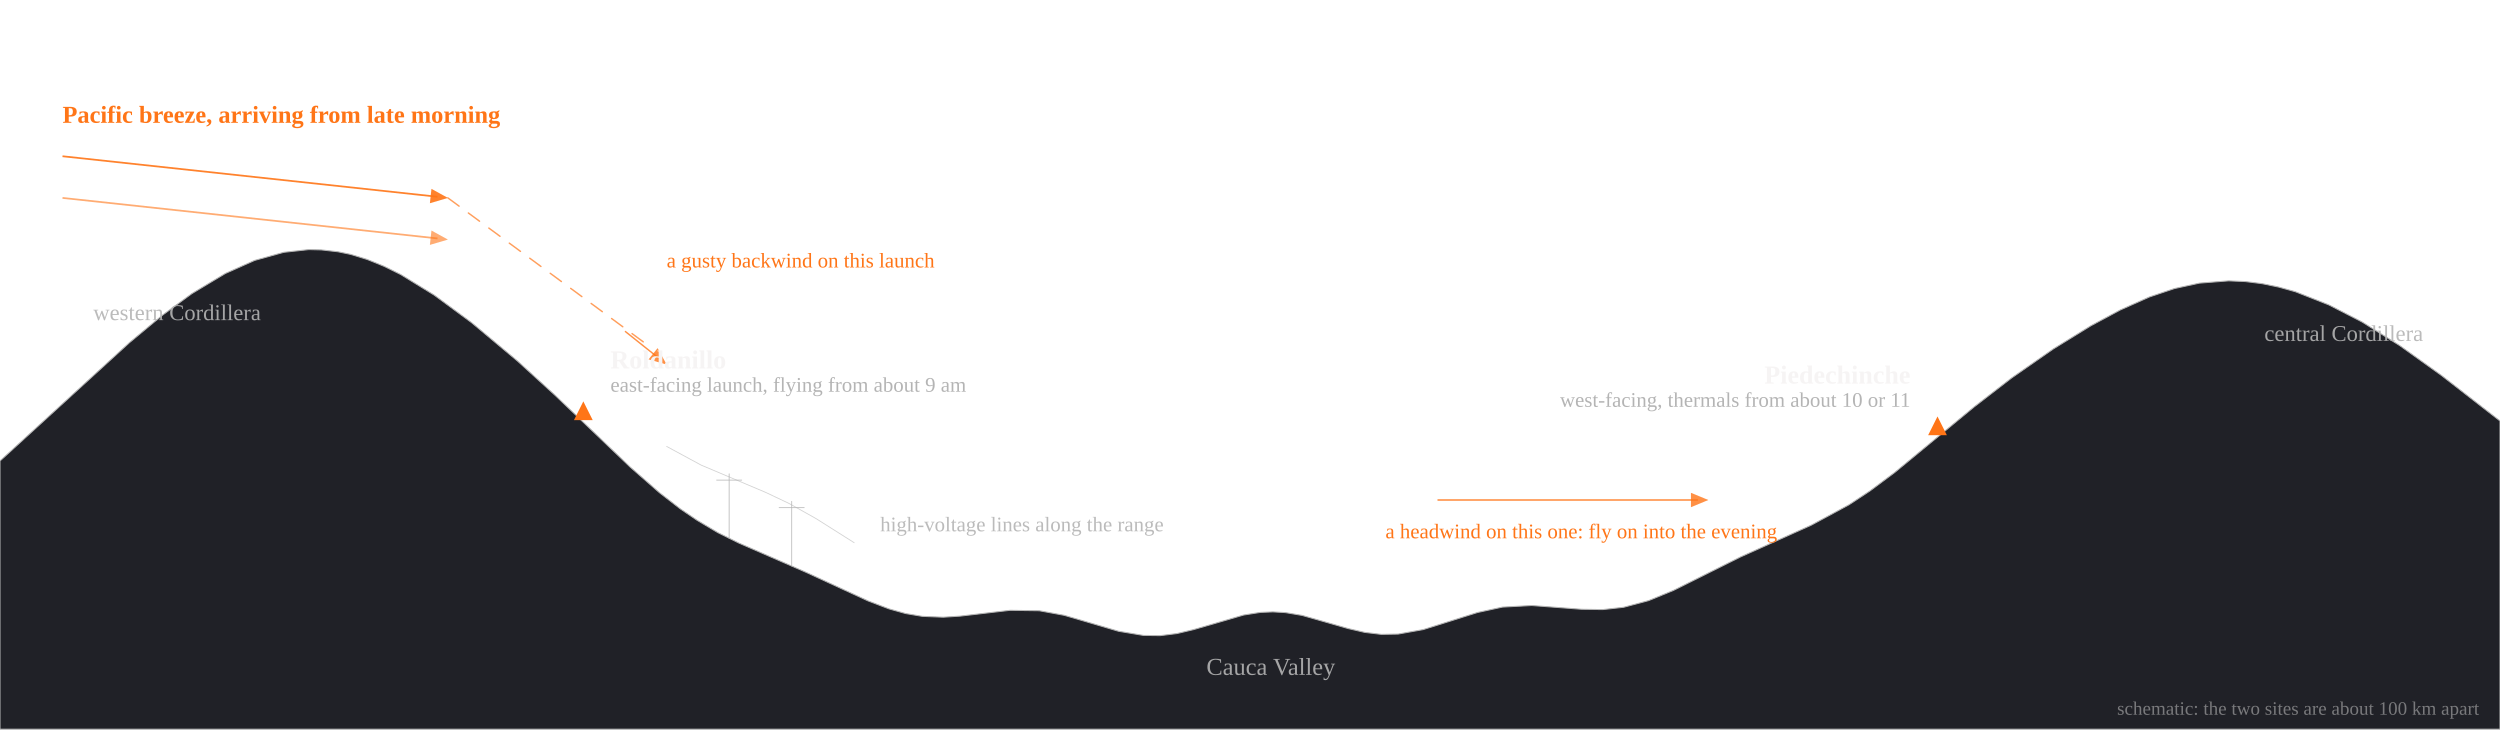
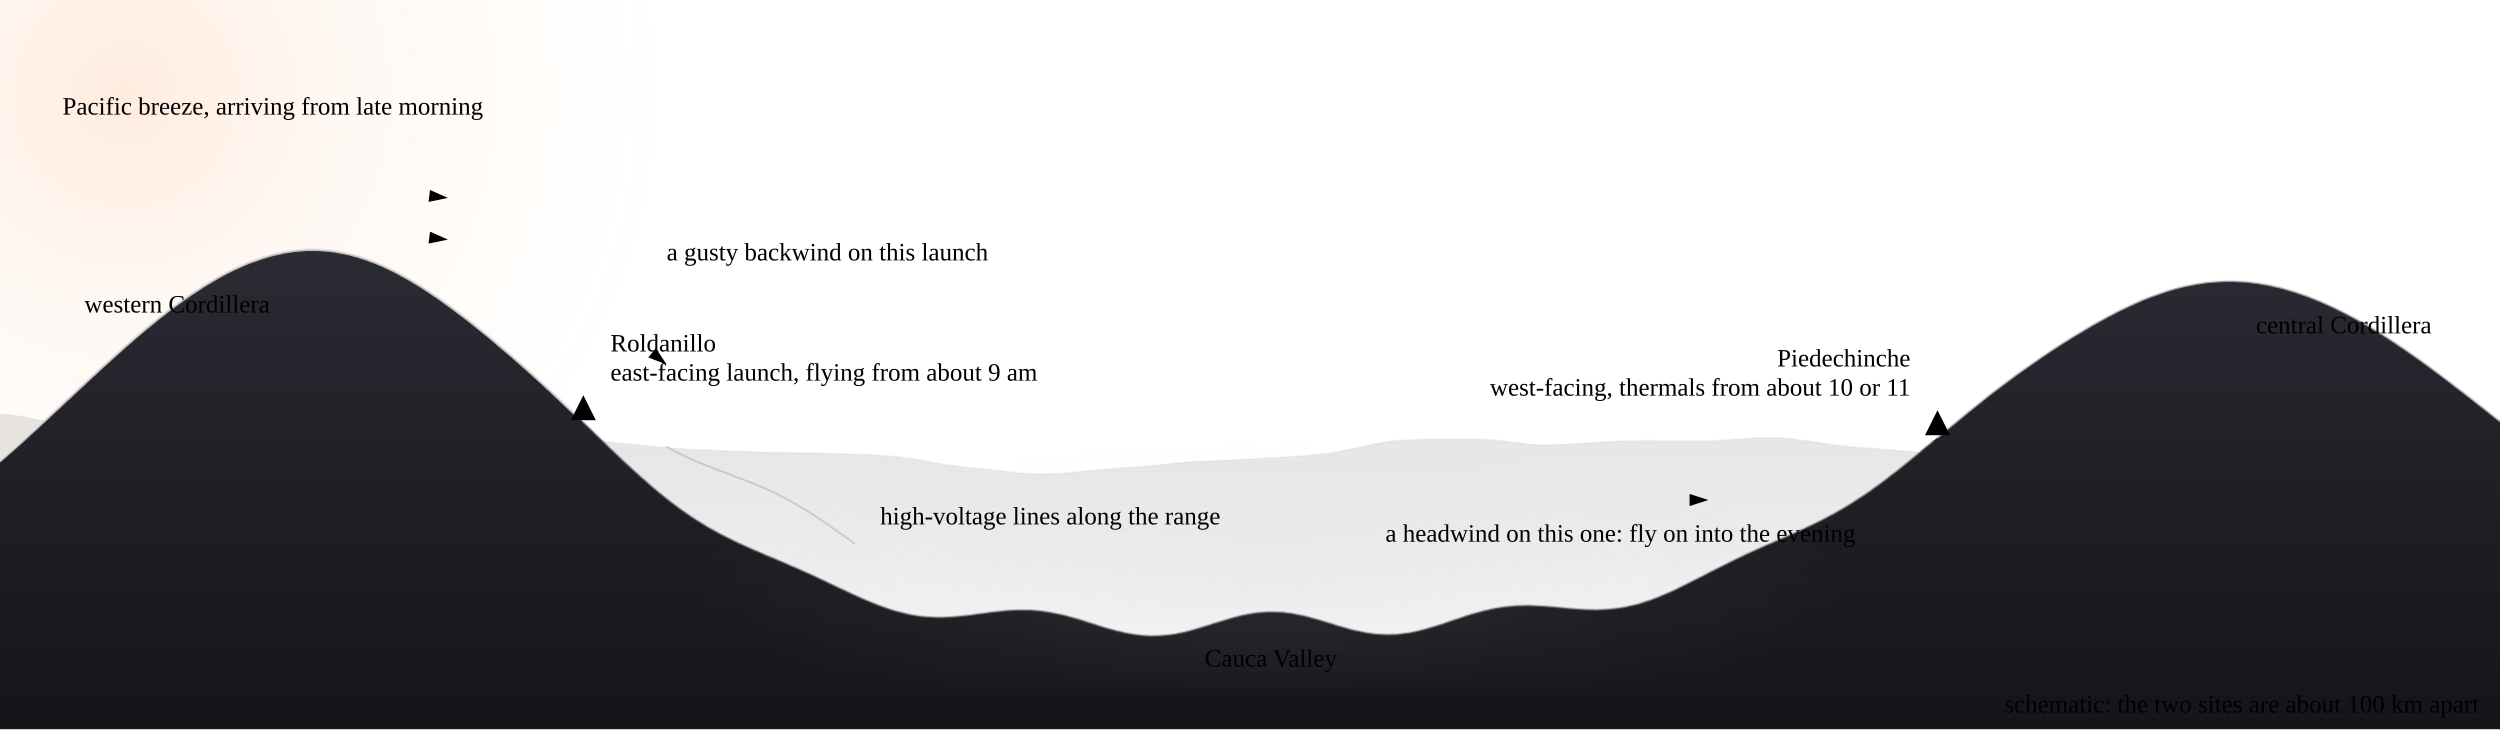
- <svg xmlns="http://www.w3.org/2000/svg" viewBox="0 0 2400 700">
-   <polygon points="0,442.5 124.2,329 156.3,302.3 184.3,281.8 216.4,262.5 244.4,250 272.5,242.2 296.5,239.6 308.5,239.9 324.5,241.7 336.6,244.2 352.6,249.1 368.6,255.6 384.6,263.5 416.7,283.2 452.8,309.8 496.8,346.6 532.9,379.5 605,448.4 633.1,473 653.1,488.5 669.1,499.4 689.1,511.3 709.2,521.3 773.3,549.2 833.4,576.9 853.4,584.5 869.4,589 885.5,591.7 905.5,592.5 921.5,591.5 969.6,585.9 997.7,586.3 1021.7,590.7 1073.8,606 1097.8,610 1113.9,610.2 1129.9,608.2 1145.9,604.4 1194,590.4 1210,587.9 1222,587.4 1234.1,588.1 1250.1,590.8 1294.2,603.4 1310.2,607.1 1326.2,609 1342.2,608.7 1366.3,604.4 1418.4,588 1442.4,582.8 1470.5,581.3 1518.5,584.9 1538.6,585.2 1558.6,583 1582.6,576.6 1606.7,566.7 1670.8,534.7 1738.9,504.1 1775,484.6 1795,471.4 1819,453.5 1895.2,390.6 1931.2,362.8 1971.3,334.9 2007.3,312.7 2035.4,297.6 2063.4,285.1 2087.5,277 2111.5,271.8 2139.6,269.6 2155.6,270.3 2171.6,272.3 2187.6,275.6 2203.7,280.1 2235.7,292.7 2267.8,309.2 2303.8,331.8 2343.9,360.5 2400,404.1 2400,700 0,700" fill="#202127" stroke="#b4b4b4" stroke-width="1" vector-effect="non-scaling-stroke" stroke-linejoin="round" />
-   <polyline points="700,516.9 700,454.9" fill="none" stroke="#b4b4b4" stroke-width="0.9" vector-effect="non-scaling-stroke" stroke-linejoin="round" stroke-opacity="0.8" stroke-linecap="round" />
-   <polyline points="688,460.9 712,460.9" fill="none" stroke="#b4b4b4" stroke-width="0.9" vector-effect="non-scaling-stroke" stroke-linejoin="round" stroke-opacity="0.8" stroke-linecap="round" />
-   <polyline points="760,543.3 760,481.3" fill="none" stroke="#b4b4b4" stroke-width="0.9" vector-effect="non-scaling-stroke" stroke-linejoin="round" stroke-opacity="0.8" stroke-linecap="round" />
-   <polyline points="748,487.3 772,487.3" fill="none" stroke="#b4b4b4" stroke-width="0.9" vector-effect="non-scaling-stroke" stroke-linejoin="round" stroke-opacity="0.8" stroke-linecap="round" />
-   <polyline points="640,428.6 673.1,446.5 735.5,472.9 757.6,483.4 783.3,497.8 820,521" fill="none" stroke="#b4b4b4" stroke-width="0.8" vector-effect="non-scaling-stroke" stroke-linejoin="round" stroke-opacity="0.6" stroke-linecap="round" />
-   <polyline points="430,190 620,330" fill="none" stroke="var(--orange,#ff7517)" stroke-width="1.4" vector-effect="non-scaling-stroke" stroke-linejoin="round" stroke-opacity="0.7" stroke-dasharray="13.3 11.1" stroke-linecap="round" />
-   <polygon points="551,403.3 569,403.3 560,385.3" fill="var(--orange,#ff7517)" />
-   <polygon points="1851,417.8 1869,417.8 1860,399.8" fill="var(--orange,#ff7517)" />
-   <line x1="60" y1="150" x2="420" y2="188.9" fill="none" stroke="var(--orange,#ff7517)" stroke-width="1.7" vector-effect="non-scaling-stroke" stroke-linejoin="round" stroke-opacity="0.9" />
-   <polygon points="430,190 412.7,195.1 414.2,181.3" fill="var(--orange,#ff7517)" fill-opacity="0.9" />
-   <line x1="60" y1="190" x2="420" y2="228.9" fill="none" stroke="var(--orange,#ff7517)" stroke-width="1.7" vector-effect="non-scaling-stroke" stroke-linejoin="round" stroke-opacity="0.6" />
-   <polygon points="430,230 412.7,235.1 414.2,221.3" fill="var(--orange,#ff7517)" fill-opacity="0.6" />
-   <line x1="600" y1="318" x2="632.2" y2="343.7" fill="none" stroke="var(--orange,#ff7517)" stroke-width="1.4" vector-effect="non-scaling-stroke" stroke-linejoin="round" stroke-opacity="0.8" />
-   <polygon points="640,350 622.6,345 631.3,334.2" fill="var(--orange,#ff7517)" fill-opacity="0.8" />
-   <line x1="1380" y1="480" x2="1630" y2="480" fill="none" stroke="var(--orange,#ff7517)" stroke-width="1.5" vector-effect="non-scaling-stroke" stroke-linejoin="round" stroke-opacity="0.8" />
-   <polygon points="1640,480 1623.3,486.9 1623.3,473.1" fill="var(--orange,#ff7517)" fill-opacity="0.8" />
-   <text x="170" y="300" text-anchor="middle" dominant-baseline="central" font-family="var(--font-body,'DM Sans',sans-serif)" font-size="21.7" font-weight="400" fill="#b4b4b4" fill-opacity="0.9">western Cordillera</text>
-   <text x="2250" y="320" text-anchor="middle" dominant-baseline="central" font-family="var(--font-body,'DM Sans',sans-serif)" font-size="21.7" font-weight="400" fill="#b4b4b4" fill-opacity="0.9">central Cordillera</text>
-   <text x="1220" y="640" text-anchor="middle" dominant-baseline="central" font-family="var(--font-body,'DM Sans',sans-serif)" font-size="23.4" font-weight="400" fill="#b4b4b4" fill-opacity="0.9">Cauca Valley</text>
-   <text x="586" y="345.3" text-anchor="start" dominant-baseline="central" font-family="var(--font-body,'DM Sans',sans-serif)" font-size="25" font-weight="600" fill="var(--white,#f6f4f4)">Roldanillo</text>
-   <text x="586" y="369.3" text-anchor="start" dominant-baseline="central" font-family="var(--font-body,'DM Sans',sans-serif)" font-size="20" font-weight="400" fill="#b4b4b4">east-facing launch, flying from about 9 am</text>
-   <text x="1834" y="359.8" text-anchor="end" dominant-baseline="central" font-family="var(--font-body,'DM Sans',sans-serif)" font-size="25" font-weight="600" fill="var(--white,#f6f4f4)">Piedechinche</text>
-   <text x="1834" y="383.8" text-anchor="end" dominant-baseline="central" font-family="var(--font-body,'DM Sans',sans-serif)" font-size="20" font-weight="400" fill="#b4b4b4">west-facing, thermals from about 10 or 11</text>
-   <text x="845" y="503.3" text-anchor="start" dominant-baseline="central" font-family="var(--font-body,'DM Sans',sans-serif)" font-size="20" font-weight="400" fill="#b4b4b4" fill-opacity="0.9">high-voltage lines along the range</text>
-   <text x="60" y="110" text-anchor="start" dominant-baseline="central" font-family="var(--font-body,'DM Sans',sans-serif)" font-size="23.4" font-weight="600" fill="var(--orange,#ff7517)">Pacific breeze, arriving from late morning</text>
-   <text x="640" y="250" text-anchor="start" dominant-baseline="central" font-family="var(--font-body,'DM Sans',sans-serif)" font-size="20" font-weight="400" fill="var(--orange,#ff7517)">a gusty backwind on this launch</text>
-   <text x="1330" y="510" text-anchor="start" dominant-baseline="central" font-family="var(--font-body,'DM Sans',sans-serif)" font-size="20" font-weight="400" fill="var(--orange,#ff7517)">a headwind on this one: fly on into the evening</text>
-   <text x="2380" y="680" text-anchor="end" dominant-baseline="central" font-family="var(--font-body,'DM Sans',sans-serif)" font-size="18.3" font-weight="400" fill="#b4b4b4" fill-opacity="0.6">schematic: the two sites are about 100 km apart</text>
+ <svg xmlns="http://www.w3.org/2000/svg" class="dk dk-pt-cauca" viewBox="0 0 1200 350" role="img" aria-labelledby="dk-pt-cauca-t dk-pt-cauca-d">
+   <defs>
+     <radialGradient id="pt-cauca-sun" gradientUnits="userSpaceOnUse" cx="60" cy="45" r="260">
+       <stop offset="0" stop-color="#ff7517" stop-opacity="0.14" />
+       <stop offset="0.4" stop-color="#ff7517" stop-opacity="0.049" />
+       <stop offset="1" stop-color="#ff7517" stop-opacity="0" />
+     </radialGradient>
+     <linearGradient id="pt-cauca-far" x1="0" y1="0" x2="0" y2="1">
+       <stop offset="0" stop-color="#737373" stop-opacity="0.18" />
+       <stop offset="1" stop-color="#141519" stop-opacity="0" />
+     </linearGradient>
+     <linearGradient id="pt-cauca-g" x1="0" y1="0" x2="0" y2="1">
+       <stop offset="0" stop-color="#2a2b33" stop-opacity="1" />
+       <stop offset="1" stop-color="#141519" stop-opacity="1" />
+     </linearGradient>
+     <radialGradient id="pt-cauca-haze" gradientUnits="userSpaceOnUse" cx="610" cy="280" r="280" gradientTransform="translate(0 280) scale(1 .25) translate(0 -280)">
+       <stop offset="0" stop-color="#c9ccd3" stop-opacity=".09" />
+       <stop offset="1" stop-color="#c9ccd3" stop-opacity="0" />
+     </radialGradient>
+   </defs>
+   <circle cx="60" cy="45" r="260" fill="url(#pt-cauca-sun)" />
+   <path d="M0,199 L2,199 L4,199.1 L6,199.3 L8,199.6 L10,199.9 L12,200.2 L14,200.6 L16,201 L18,201.5 L20,202 L22,202.5 L24,203.1 L26,203.6 L28,204.1 L30,204.7 L32,205.2 L34,205.8 L36,206.3 L38,206.7 L40,207.2 L42,207.6 L44,208 L46,208.4 L48,208.7 L50,209.1 L52,209.4 L54,209.7 L56,210 L58,210.2 L60,210.5 L62,210.7 L64,211 L66,211.2 L68,211.4 L70,211.6 L72,211.8 L74,212 L76,212.2 L78,212.4 L80,212.5 L82,212.5 L84,212.5 L86,212.4 L88,212.4 L90,212.3 L92,212.2 L94,212 L96,211.9 L98,211.7 L100,211.5 L102,211.3 L104,211.1 L106,210.9 L108,210.7 L110,210.5 L112,210.3 L114,210.1 L116,210 L118,209.8 L120,209.6 L122,209.5 L124,209.4 L126,209.2 L128,209.1 L130,209 L132,208.9 L134,208.8 L136,208.7 L138,208.6 L140,208.4 L142,208.3 L144,208.2 L146,208.1 L148,208 L150,207.8 L152,207.7 L154,207.6 L156,207.5 L158,207.4 L160,207.4 L162,207.4 L164,207.4 L166,207.4 L168,207.4 L170,207.4 L172,207.4 L174,207.3 L176,207.3 L178,207.3 L180,207.2 L182,207.2 L184,207.1 L186,207 L188,207 L190,206.9 L192,206.8 L194,206.7 L196,206.7 L198,206.6 L200,206.6 L202,206.5 L204,206.5 L206,206.4 L208,206.4 L210,206.4 L212,206.3 L214,206.3 L216,206.3 L218,206.2 L220,206.2 L222,206.2 L224,206.2 L226,206.2 L228,206.2 L230,206.3 L232,206.4 L234,206.5 L236,206.6 L238,206.7 L240,206.8 L242,207 L244,207.1 L246,207.3 L248,207.5 L250,207.7 L252,207.9 L254,208.1 L256,208.2 L258,208.4 L260,208.6 L262,208.7 L264,208.9 L266,209.1 L268,209.3 L270,209.5 L272,209.7 L274,209.9 L276,210.2 L278,210.4 L280,210.7 L282,210.9 L284,211.2 L286,211.4 L288,211.6 L290,211.9 L292,212.1 L294,212.3 L296,212.5 L298,212.7 L300,212.9 L302,213.1 L304,213.3 L306,213.5 L308,213.7 L310,213.9 L312,214.1 L314,214.3 L316,214.5 L318,214.6 L320,214.8 L322,215 L324,215.2 L326,215.3 L328,215.4 L330,215.6 L332,215.7 L334,215.8 L336,215.9 L338,216 L340,216 L342,216.1 L344,216.2 L346,216.3 L348,216.4 L350,216.5 L352,216.6 L354,216.6 L356,216.7 L358,216.8 L360,216.8 L362,216.9 L364,217 L366,217 L368,217.1 L370,217.1 L372,217.2 L374,217.2 L376,217.2 L378,217.2 L380,217.3 L382,217.3 L384,217.3 L386,217.4 L388,217.4 L390,217.4 L392,217.5 L394,217.5 L396,217.6 L398,217.6 L400,217.7 L402,217.8 L404,217.8 L406,217.9 L408,218 L410,218 L412,218.1 L414,218.1 L416,218.2 L418,218.3 L420,218.4 L422,218.5 L424,218.7 L426,218.8 L428,219 L430,219.2 L432,219.4 L434,219.7 L436,219.9 L438,220.2 L440,220.5 L442,220.8 L444,221.2 L446,221.6 L448,222 L450,222.3 L452,222.7 L454,223 L456,223.3 L458,223.5 L460,223.8 L462,224 L464,224.3 L466,224.5 L468,224.7 L470,224.9 L472,225.1 L474,225.3 L476,225.5 L478,225.7 L480,225.9 L482,226.2 L484,226.4 L486,226.7 L488,226.9 L490,227.1 L492,227.2 L494,227.4 L496,227.5 L498,227.5 L500,227.5 L502,227.5 L504,227.4 L506,227.4 L508,227.3 L510,227.1 L512,227 L514,226.8 L516,226.6 L518,226.4 L520,226.2 L522,226 L524,225.8 L526,225.6 L528,225.4 L530,225.2 L532,225.1 L534,224.9 L536,224.8 L538,224.7 L540,224.5 L542,224.4 L544,224.3 L546,224.1 L548,224 L550,223.8 L552,223.6 L554,223.5 L556,223.3 L558,223 L560,222.8 L562,222.6 L564,222.4 L566,222.2 L568,222 L570,221.8 L572,221.7 L574,221.5 L576,221.4 L578,221.4 L580,221.3 L582,221.2 L584,221.1 L586,221 L588,220.9 L590,220.8 L592,220.7 L594,220.6 L596,220.5 L598,220.4 L600,220.3 L602,220.2 L604,220.1 L606,220 L608,219.9 L610,219.8 L612,219.7 L614,219.6 L616,219.4 L618,219.3 L620,219.2 L622,219.1 L624,218.9 L626,218.8 L628,218.6 L630,218.4 L632,218.2 L634,218 L636,217.8 L638,217.5 L640,217.2 L642,216.8 L644,216.4 L646,216 L648,215.6 L650,215.2 L652,214.8 L654,214.3 L656,213.9 L658,213.5 L660,213 L662,212.7 L664,212.3 L666,212 L668,211.7 L670,211.5 L672,211.4 L674,211.3 L676,211.1 L678,211.1 L680,211 L682,210.9 L684,210.9 L686,210.8 L688,210.8 L690,210.8 L692,210.8 L694,210.8 L696,210.8 L698,210.8 L700,210.8 L702,210.8 L704,210.8 L706,210.8 L708,210.8 L710,210.8 L712,210.9 L714,211 L716,211.1 L718,211.3 L720,211.5 L722,211.8 L724,212 L726,212.3 L728,212.5 L730,212.7 L732,213 L734,213.2 L736,213.3 L738,213.5 L740,213.5 L742,213.6 L744,213.6 L746,213.5 L748,213.4 L750,213.3 L752,213.2 L754,213.1 L756,213 L758,212.9 L760,212.7 L762,212.6 L764,212.5 L766,212.3 L768,212.2 L770,212.1 L772,212 L774,211.9 L776,211.8 L778,211.7 L780,211.6 L782,211.6 L784,211.6 L786,211.6 L788,211.5 L790,211.5 L792,211.5 L794,211.5 L796,211.6 L798,211.6 L800,211.6 L802,211.6 L804,211.6 L806,211.6 L808,211.6 L810,211.6 L812,211.6 L814,211.6 L816,211.6 L818,211.6 L820,211.6 L822,211.6 L824,211.5 L826,211.4 L828,211.2 L830,211.1 L832,210.9 L834,210.8 L836,210.6 L838,210.5 L840,210.4 L842,210.3 L844,210.2 L846,210.1 L848,210.1 L850,210.1 L852,210.1 L854,210.2 L856,210.3 L858,210.5 L860,210.7 L862,211 L864,211.2 L866,211.5 L868,211.7 L870,212 L872,212.3 L874,212.6 L876,212.9 L878,213.2 L880,213.5 L882,213.7 L884,214 L886,214.2 L888,214.4 L890,214.6 L892,214.8 L894,214.9 L896,215 L898,215.2 L900,215.3 L902,215.5 L904,215.7 L906,215.8 L908,216 L910,216.2 L912,216.4 L914,216.5 L916,216.7 L918,216.8 L920,217 L922,217.1 L924,217.2 L926,217.2 L928,217.3 L930,217.3 L932,217.2 L934,217.2 L936,217.1 L938,217 L940,216.9 L942,216.7 L944,216.6 L946,216.4 L948,216.3 L950,216.1 L952,216 L954,215.8 L956,215.7 L958,215.6 L960,215.5 L962,215.4 L964,215.3 L966,215.2 L968,215.2 L970,215.1 L972,215.2 L974,215.2 L976,215.2 L978,215.3 L980,215.4 L982,215.5 L984,215.7 L986,215.8 L988,215.9 L990,216.1 L992,216.2 L994,216.4 L996,216.5 L998,216.5 L1000,216.6 L1002,216.6 L1004,216.5 L1006,216.4 L1008,216.3 L1010,216.1 L1012,215.8 L1014,215.5 L1016,215.2 L1018,214.8 L1020,214.3 L1022,213.9 L1024,213.4 L1026,213 L1028,212.5 L1030,212 L1032,211.6 L1034,211.2 L1036,210.8 L1038,210.5 L1040,210.2 L1042,209.9 L1044,209.8 L1046,209.6 L1048,209.5 L1050,209.4 L1052,209.3 L1054,209.3 L1056,209.2 L1058,209.2 L1060,209.2 L1062,209.2 L1064,209.3 L1066,209.3 L1068,209.4 L1070,209.4 L1072,209.5 L1074,209.6 L1076,209.7 L1078,209.8 L1080,209.8 L1082,209.8 L1084,209.9 L1086,209.9 L1088,210 L1090,210.1 L1092,210.2 L1094,210.3 L1096,210.4 L1098,210.5 L1100,210.6 L1102,210.7 L1104,210.8 L1106,210.8 L1108,210.9 L1110,210.9 L1112,211 L1114,211 L1116,211 L1118,210.9 L1120,210.8 L1122,210.7 L1124,210.6 L1126,210.5 L1128,210.3 L1130,210.2 L1132,210 L1134,209.8 L1136,209.6 L1138,209.5 L1140,209.3 L1142,209.1 L1144,209 L1146,208.9 L1148,208.8 L1150,208.7 L1152,208.7 L1154,208.7 L1156,208.8 L1158,208.9 L1160,209.1 L1162,209.3 L1164,209.6 L1166,209.9 L1168,210.2 L1170,210.6 L1172,211.1 L1174,211.5 L1176,212 L1178,212.5 L1180,213 L1182,213.5 L1184,214 L1186,214.5 L1188,215 L1190,215.5 L1192,216 L1194,216.5 L1196,217 L1198,217.5 L1200,217.9 L1200,350 L0,350 Z" fill="url(#pt-cauca-far)" />
+   <path d="M0,199 L2,199 L4,199.1 L6,199.3 L8,199.6 L10,199.9 L12,200.2 L14,200.6 L16,201 L18,201.5 L20,202 L22,202.5 L24,203.1 L26,203.6 L28,204.1 L30,204.7 L32,205.2 L34,205.8 L36,206.3 L38,206.7 L40,207.2 L42,207.6 L44,208 L46,208.4 L48,208.7 L50,209.1 L52,209.4 L54,209.7 L56,210 L58,210.2 L60,210.5 L62,210.7 L64,211 L66,211.2 L68,211.4 L70,211.6 L72,211.8 L74,212 L76,212.2 L78,212.4 L80,212.5 L82,212.5 L84,212.5 L86,212.4 L88,212.4 L90,212.3 L92,212.2 L94,212 L96,211.9 L98,211.7 L100,211.5 L102,211.3 L104,211.1 L106,210.9 L108,210.7 L110,210.5 L112,210.3 L114,210.1 L116,210 L118,209.8 L120,209.6 L122,209.5 L124,209.4 L126,209.2 L128,209.1 L130,209 L132,208.9 L134,208.8 L136,208.7 L138,208.6 L140,208.4 L142,208.3 L144,208.2 L146,208.1 L148,208 L150,207.8 L152,207.7 L154,207.6 L156,207.5 L158,207.4 L160,207.4 L162,207.4 L164,207.4 L166,207.4 L168,207.4 L170,207.4 L172,207.4 L174,207.3 L176,207.3 L178,207.3 L180,207.2 L182,207.2 L184,207.1 L186,207 L188,207 L190,206.9 L192,206.8 L194,206.7 L196,206.7 L198,206.6 L200,206.6 L202,206.5 L204,206.5 L206,206.4 L208,206.4 L210,206.4 L212,206.3 L214,206.3 L216,206.3 L218,206.2 L220,206.2 L222,206.2 L224,206.2 L226,206.2 L228,206.2 L230,206.3 L232,206.4 L234,206.5 L236,206.6 L238,206.7 L240,206.8 L242,207 L244,207.1 L246,207.3 L248,207.5 L250,207.7 L252,207.9 L254,208.1 L256,208.2 L258,208.4 L260,208.6 L262,208.7 L264,208.9 L266,209.1 L268,209.3 L270,209.5 L272,209.7 L274,209.9 L276,210.2 L278,210.4 L280,210.7 L282,210.9 L284,211.2 L286,211.4 L288,211.6 L290,211.9 L292,212.1 L294,212.3 L296,212.5 L298,212.7 L300,212.9 L302,213.1 L304,213.3 L306,213.5 L308,213.7 L310,213.9 L312,214.1 L314,214.3 L316,214.5 L318,214.6 L320,214.8 L322,215 L324,215.2 L326,215.3 L328,215.4 L330,215.6 L332,215.7 L334,215.8 L336,215.9 L338,216 L340,216 L342,216.1 L344,216.2 L346,216.3 L348,216.4 L350,216.5 L352,216.6 L354,216.6 L356,216.7 L358,216.8 L360,216.8 L362,216.9 L364,217 L366,217 L368,217.1 L370,217.1 L372,217.2 L374,217.2 L376,217.2 L378,217.2 L380,217.3 L382,217.3 L384,217.3 L386,217.4 L388,217.4 L390,217.4 L392,217.5 L394,217.5 L396,217.6 L398,217.6 L400,217.7 L402,217.8 L404,217.8 L406,217.9 L408,218 L410,218 L412,218.1 L414,218.1 L416,218.2 L418,218.3 L420,218.4 L422,218.5 L424,218.7 L426,218.8 L428,219 L430,219.2 L432,219.4 L434,219.7 L436,219.9 L438,220.2 L440,220.5 L442,220.8 L444,221.2 L446,221.6 L448,222 L450,222.3 L452,222.7 L454,223 L456,223.3 L458,223.5 L460,223.8 L462,224 L464,224.3 L466,224.5 L468,224.7 L470,224.9 L472,225.1 L474,225.3 L476,225.5 L478,225.7 L480,225.9 L482,226.2 L484,226.4 L486,226.7 L488,226.9 L490,227.1 L492,227.2 L494,227.4 L496,227.5 L498,227.5 L500,227.5 L502,227.5 L504,227.4 L506,227.4 L508,227.3 L510,227.1 L512,227 L514,226.8 L516,226.6 L518,226.4 L520,226.2 L522,226 L524,225.8 L526,225.6 L528,225.4 L530,225.2 L532,225.1 L534,224.9 L536,224.8 L538,224.7 L540,224.5 L542,224.4 L544,224.3 L546,224.1 L548,224 L550,223.8 L552,223.6 L554,223.5 L556,223.3 L558,223 L560,222.8 L562,222.6 L564,222.4 L566,222.2 L568,222 L570,221.8 L572,221.7 L574,221.5 L576,221.4 L578,221.4 L580,221.3 L582,221.2 L584,221.1 L586,221 L588,220.9 L590,220.8 L592,220.7 L594,220.6 L596,220.5 L598,220.4 L600,220.3 L602,220.2 L604,220.1 L606,220 L608,219.9 L610,219.8 L612,219.7 L614,219.6 L616,219.4 L618,219.3 L620,219.2 L622,219.1 L624,218.9 L626,218.8 L628,218.6 L630,218.4 L632,218.2 L634,218 L636,217.8 L638,217.5 L640,217.2 L642,216.8 L644,216.4 L646,216 L648,215.6 L650,215.2 L652,214.8 L654,214.3 L656,213.9 L658,213.5 L660,213 L662,212.7 L664,212.3 L666,212 L668,211.7 L670,211.5 L672,211.4 L674,211.3 L676,211.1 L678,211.1 L680,211 L682,210.9 L684,210.9 L686,210.8 L688,210.8 L690,210.8 L692,210.8 L694,210.8 L696,210.8 L698,210.8 L700,210.8 L702,210.8 L704,210.8 L706,210.8 L708,210.8 L710,210.8 L712,210.9 L714,211 L716,211.1 L718,211.3 L720,211.5 L722,211.8 L724,212 L726,212.3 L728,212.5 L730,212.7 L732,213 L734,213.2 L736,213.3 L738,213.5 L740,213.5 L742,213.6 L744,213.6 L746,213.5 L748,213.4 L750,213.3 L752,213.2 L754,213.1 L756,213 L758,212.9 L760,212.7 L762,212.6 L764,212.5 L766,212.3 L768,212.2 L770,212.1 L772,212 L774,211.9 L776,211.8 L778,211.7 L780,211.6 L782,211.6 L784,211.6 L786,211.6 L788,211.5 L790,211.5 L792,211.5 L794,211.5 L796,211.6 L798,211.6 L800,211.6 L802,211.6 L804,211.6 L806,211.6 L808,211.6 L810,211.6 L812,211.6 L814,211.6 L816,211.6 L818,211.6 L820,211.6 L822,211.6 L824,211.5 L826,211.4 L828,211.2 L830,211.1 L832,210.9 L834,210.8 L836,210.6 L838,210.5 L840,210.4 L842,210.3 L844,210.2 L846,210.1 L848,210.1 L850,210.1 L852,210.1 L854,210.2 L856,210.3 L858,210.5 L860,210.7 L862,211 L864,211.2 L866,211.5 L868,211.7 L870,212 L872,212.3 L874,212.6 L876,212.9 L878,213.2 L880,213.5 L882,213.7 L884,214 L886,214.2 L888,214.4 L890,214.6 L892,214.8 L894,214.9 L896,215 L898,215.2 L900,215.3 L902,215.5 L904,215.7 L906,215.8 L908,216 L910,216.2 L912,216.4 L914,216.5 L916,216.7 L918,216.8 L920,217 L922,217.1 L924,217.2 L926,217.2 L928,217.3 L930,217.3 L932,217.2 L934,217.2 L936,217.1 L938,217 L940,216.9 L942,216.7 L944,216.6 L946,216.4 L948,216.3 L950,216.1 L952,216 L954,215.8 L956,215.7 L958,215.6 L960,215.5 L962,215.4 L964,215.3 L966,215.2 L968,215.2 L970,215.1 L972,215.2 L974,215.2 L976,215.2 L978,215.3 L980,215.4 L982,215.5 L984,215.7 L986,215.8 L988,215.9 L990,216.1 L992,216.2 L994,216.4 L996,216.5 L998,216.5 L1000,216.6 L1002,216.6 L1004,216.5 L1006,216.4 L1008,216.3 L1010,216.1 L1012,215.8 L1014,215.5 L1016,215.2 L1018,214.8 L1020,214.3 L1022,213.9 L1024,213.4 L1026,213 L1028,212.5 L1030,212 L1032,211.6 L1034,211.2 L1036,210.8 L1038,210.5 L1040,210.2 L1042,209.9 L1044,209.8 L1046,209.6 L1048,209.5 L1050,209.4 L1052,209.3 L1054,209.3 L1056,209.2 L1058,209.2 L1060,209.2 L1062,209.2 L1064,209.3 L1066,209.3 L1068,209.4 L1070,209.4 L1072,209.5 L1074,209.6 L1076,209.7 L1078,209.8 L1080,209.8 L1082,209.8 L1084,209.9 L1086,209.9 L1088,210 L1090,210.1 L1092,210.2 L1094,210.3 L1096,210.4 L1098,210.5 L1100,210.6 L1102,210.7 L1104,210.8 L1106,210.8 L1108,210.9 L1110,210.9 L1112,211 L1114,211 L1116,211 L1118,210.9 L1120,210.8 L1122,210.7 L1124,210.6 L1126,210.5 L1128,210.3 L1130,210.2 L1132,210 L1134,209.8 L1136,209.6 L1138,209.5 L1140,209.3 L1142,209.1 L1144,209 L1146,208.9 L1148,208.8 L1150,208.7 L1152,208.7 L1154,208.7 L1156,208.8 L1158,208.9 L1160,209.1 L1162,209.3 L1164,209.6 L1166,209.9 L1168,210.2 L1170,210.6 L1172,211.1 L1174,211.5 L1176,212 L1178,212.5 L1180,213 L1182,213.5 L1184,214 L1186,214.5 L1188,215 L1190,215.5 L1192,216 L1194,216.5 L1196,217 L1198,217.5 L1200,217.9" fill="none" stroke="#c9ccd3" stroke-opacity="0.18" stroke-width="0.8" stroke-linejoin="round" stroke-linecap="round" vector-effect="non-scaling-stroke" />
+   <path d="M0,221.2 L2,219.5 L4,217.7 L6,216 L8,214.2 L10,212.4 L12,210.6 L14,208.7 L16,206.9 L18,205.1 L20,203.2 L22,201.4 L24,199.5 L26,197.6 L28,195.8 L30,193.9 L32,192 L34,190.2 L36,188.3 L38,186.4 L40,184.6 L42,182.7 L44,180.8 L46,179 L48,177.1 L50,175.3 L52,173.5 L54,171.7 L56,169.9 L58,168.1 L60,166.3 L62,164.6 L64,162.8 L66,161.1 L68,159.4 L70,157.7 L72,156.1 L74,154.5 L76,152.8 L78,151.3 L80,149.7 L82,148.2 L84,146.7 L86,145.2 L88,143.8 L90,142.4 L92,141 L94,139.7 L96,138.4 L98,137.1 L100,135.9 L102,134.7 L104,133.5 L106,132.4 L108,131.3 L110,130.3 L112,129.3 L114,128.4 L116,127.5 L118,126.6 L120,125.8 L122,125.1 L124,124.4 L126,123.7 L128,123.1 L130,122.5 L132,122 L134,121.6 L136,121.1 L138,120.8 L140,120.5 L142,120.2 L144,120.1 L146,119.9 L148,119.8 L150,119.8 L152,119.8 L154,119.9 L156,120.1 L158,120.2 L160,120.5 L162,120.8 L164,121.2 L166,121.6 L168,122 L170,122.6 L172,123.1 L174,123.8 L176,124.4 L178,125.2 L180,125.9 L182,126.8 L184,127.6 L186,128.6 L188,129.5 L190,130.5 L192,131.6 L194,132.7 L196,133.8 L198,135 L200,136.2 L202,137.4 L204,138.7 L206,140 L208,141.4 L210,142.7 L212,144.1 L214,145.6 L216,147 L218,148.5 L220,150 L222,151.5 L224,153 L226,154.6 L228,156.2 L230,157.8 L232,159.4 L234,161 L236,162.7 L238,164.4 L240,166.1 L242,167.8 L244,169.5 L246,171.2 L248,173 L250,174.7 L252,176.5 L254,178.3 L256,180.1 L258,181.9 L260,183.7 L262,185.6 L264,187.4 L266,189.3 L268,191.2 L270,193.1 L272,195 L274,196.9 L276,198.8 L278,200.7 L280,202.7 L282,204.6 L284,206.5 L286,208.5 L288,210.4 L290,212.3 L292,214.3 L294,216.2 L296,218.1 L298,220 L300,221.9 L302,223.7 L304,225.6 L306,227.4 L308,229.2 L310,230.9 L312,232.7 L314,234.4 L316,236.1 L318,237.7 L320,239.3 L322,240.9 L324,242.4 L326,243.9 L328,245.3 L330,246.7 L332,248.1 L334,249.4 L336,250.6 L338,251.9 L340,253.1 L342,254.2 L344,255.3 L346,256.4 L348,257.4 L350,258.4 L352,259.4 L354,260.4 L356,261.3 L358,262.2 L360,263.1 L362,264 L364,264.8 L366,265.7 L368,266.6 L370,267.4 L372,268.2 L374,269.1 L376,269.9 L378,270.8 L380,271.7 L382,272.5 L384,273.4 L386,274.3 L388,275.2 L390,276.1 L392,277 L394,278 L396,278.9 L398,279.9 L400,280.8 L402,281.8 L404,282.7 L406,283.6 L408,284.6 L410,285.5 L412,286.4 L414,287.3 L416,288.2 L418,289 L420,289.8 L422,290.6 L424,291.3 L426,292 L428,292.7 L430,293.3 L432,293.8 L434,294.3 L436,294.8 L438,295.2 L440,295.5 L442,295.8 L444,296 L446,296.1 L448,296.2 L450,296.3 L452,296.3 L454,296.2 L456,296.1 L458,296 L460,295.8 L462,295.6 L464,295.4 L466,295.2 L468,294.9 L470,294.6 L472,294.4 L474,294.1 L476,293.8 L478,293.6 L480,293.4 L482,293.2 L484,293 L486,292.9 L488,292.8 L490,292.8 L492,292.8 L494,292.8 L496,292.9 L498,293.1 L500,293.3 L502,293.6 L504,293.9 L506,294.3 L508,294.7 L510,295.1 L512,295.6 L514,296.2 L516,296.7 L518,297.3 L520,297.9 L522,298.6 L524,299.2 L526,299.8 L528,300.5 L530,301.1 L532,301.7 L534,302.2 L536,302.8 L538,303.2 L540,303.7 L542,304.1 L544,304.4 L546,304.7 L548,304.9 L550,305.1 L552,305.2 L554,305.2 L556,305.1 L558,305 L560,304.8 L562,304.6 L564,304.3 L566,303.9 L568,303.5 L570,303 L572,302.5 L574,301.9 L576,301.3 L578,300.7 L580,300.1 L582,299.4 L584,298.8 L586,298.2 L588,297.6 L590,297 L592,296.4 L594,295.9 L596,295.4 L598,295 L600,294.6 L602,294.3 L604,294 L606,293.9 L608,293.7 L610,293.7 L612,293.7 L614,293.8 L616,293.9 L618,294.2 L620,294.4 L622,294.8 L624,295.2 L626,295.6 L628,296.1 L630,296.7 L632,297.2 L634,297.8 L636,298.4 L638,299 L640,299.6 L642,300.3 L644,300.8 L646,301.4 L648,302 L650,302.5 L652,302.9 L654,303.3 L656,303.7 L658,304 L660,304.3 L662,304.4 L664,304.5 L666,304.6 L668,304.5 L670,304.5 L672,304.3 L674,304 L676,303.8 L678,303.4 L680,303 L682,302.5 L684,302 L686,301.4 L688,300.8 L690,300.2 L692,299.6 L694,298.9 L696,298.2 L698,297.5 L700,296.9 L702,296.2 L704,295.5 L706,294.9 L708,294.3 L710,293.8 L712,293.2 L714,292.8 L716,292.3 L718,291.9 L720,291.6 L722,291.3 L724,291.1 L726,290.9 L728,290.7 L730,290.7 L732,290.6 L734,290.6 L736,290.7 L738,290.8 L740,290.9 L742,291 L744,291.2 L746,291.3 L748,291.5 L750,291.7 L752,291.9 L754,292.1 L756,292.2 L758,292.4 L760,292.5 L762,292.6 L764,292.6 L766,292.7 L768,292.6 L770,292.5 L772,292.4 L774,292.2 L776,292 L778,291.7 L780,291.4 L782,290.9 L784,290.5 L786,290 L788,289.4 L790,288.7 L792,288.1 L794,287.3 L796,286.6 L798,285.7 L800,284.9 L802,284 L804,283.1 L806,282.1 L808,281.1 L810,280.1 L812,279.1 L814,278.1 L816,277.1 L818,276.1 L820,275 L822,274 L824,273 L826,272 L828,271 L830,270 L832,269 L834,268 L836,267.1 L838,266.1 L840,265.2 L842,264.3 L844,263.4 L846,262.5 L848,261.6 L850,260.8 L852,259.9 L854,259 L856,258.1 L858,257.3 L860,256.4 L862,255.5 L864,254.6 L866,253.7 L868,252.7 L870,251.8 L872,250.8 L874,249.8 L876,248.8 L878,247.7 L880,246.7 L882,245.5 L884,244.4 L886,243.2 L888,242 L890,240.7 L892,239.4 L894,238.1 L896,236.8 L898,235.4 L900,233.9 L902,232.5 L904,231 L906,229.5 L908,227.9 L910,226.4 L912,224.8 L914,223.2 L916,221.6 L918,219.9 L920,218.3 L922,216.6 L924,214.9 L926,213.3 L928,211.6 L930,209.9 L932,208.2 L934,206.5 L936,204.8 L938,203.2 L940,201.5 L942,199.9 L944,198.2 L946,196.6 L948,195 L950,193.4 L952,191.8 L954,190.2 L956,188.6 L958,187.1 L960,185.6 L962,184.1 L964,182.6 L966,181.1 L968,179.6 L970,178.2 L972,176.8 L974,175.4 L976,174 L978,172.6 L980,171.2 L982,169.9 L984,168.5 L986,167.2 L988,165.9 L990,164.6 L992,163.4 L994,162.1 L996,160.9 L998,159.7 L1000,158.5 L1002,157.3 L1004,156.1 L1006,155 L1008,153.9 L1010,152.8 L1012,151.7 L1014,150.7 L1016,149.6 L1018,148.6 L1020,147.7 L1022,146.7 L1024,145.8 L1026,144.9 L1028,144 L1030,143.2 L1032,142.4 L1034,141.7 L1036,141 L1038,140.3 L1040,139.6 L1042,139 L1044,138.4 L1046,137.9 L1048,137.4 L1050,137 L1052,136.6 L1054,136.2 L1056,135.9 L1058,135.6 L1060,135.3 L1062,135.2 L1064,135 L1066,134.9 L1068,134.8 L1070,134.8 L1072,134.8 L1074,134.9 L1076,135 L1078,135.1 L1080,135.3 L1082,135.6 L1084,135.8 L1086,136.2 L1088,136.5 L1090,136.9 L1092,137.4 L1094,137.8 L1096,138.3 L1098,138.9 L1100,139.5 L1102,140.1 L1104,140.8 L1106,141.5 L1108,142.2 L1110,143 L1112,143.8 L1114,144.6 L1116,145.5 L1118,146.4 L1120,147.3 L1122,148.3 L1124,149.3 L1126,150.3 L1128,151.4 L1130,152.4 L1132,153.5 L1134,154.7 L1136,155.8 L1138,157 L1140,158.2 L1142,159.5 L1144,160.7 L1146,162 L1148,163.3 L1150,164.6 L1152,166 L1154,167.3 L1156,168.7 L1158,170.1 L1160,171.5 L1162,172.9 L1164,174.4 L1166,175.8 L1168,177.3 L1170,178.8 L1172,180.3 L1174,181.8 L1176,183.3 L1178,184.9 L1180,186.4 L1182,187.9 L1184,189.5 L1186,191 L1188,192.6 L1190,194.2 L1192,195.7 L1194,197.3 L1196,198.9 L1198,200.5 L1200,202 L1200,350 L0,350 Z" fill="url(#pt-cauca-g)" />
+   <rect x="0" y="200" width="1200" height="130" fill="url(#pt-cauca-haze)" />
+   <path d="M0,221.2 L2,219.5 L4,217.7 L6,216 L8,214.2 L10,212.4 L12,210.6 L14,208.7 L16,206.9 L18,205.1 L20,203.2 L22,201.4 L24,199.5 L26,197.6 L28,195.8 L30,193.9 L32,192 L34,190.2 L36,188.3 L38,186.4 L40,184.6 L42,182.7 L44,180.8 L46,179 L48,177.1 L50,175.3 L52,173.5 L54,171.7 L56,169.9 L58,168.1 L60,166.3 L62,164.6 L64,162.8 L66,161.1 L68,159.4 L70,157.7 L72,156.1 L74,154.5 L76,152.8 L78,151.3 L80,149.7 L82,148.2 L84,146.7 L86,145.2 L88,143.8 L90,142.4 L92,141 L94,139.7 L96,138.4 L98,137.1 L100,135.9 L102,134.7 L104,133.5 L106,132.4 L108,131.3 L110,130.3 L112,129.3 L114,128.4 L116,127.5 L118,126.6 L120,125.8 L122,125.1 L124,124.4 L126,123.7 L128,123.1 L130,122.5 L132,122 L134,121.6 L136,121.1 L138,120.8 L140,120.5 L142,120.2 L144,120.1 L146,119.9 L148,119.8 L150,119.8 L152,119.8 L154,119.9 L156,120.1 L158,120.2 L160,120.5 L162,120.8 L164,121.2 L166,121.6 L168,122 L170,122.6 L172,123.1 L174,123.8 L176,124.4 L178,125.2 L180,125.9 L182,126.8 L184,127.6 L186,128.6 L188,129.5 L190,130.5 L192,131.6 L194,132.7 L196,133.8 L198,135 L200,136.2 L202,137.4 L204,138.7 L206,140 L208,141.4 L210,142.7 L212,144.1 L214,145.6 L216,147 L218,148.5 L220,150 L222,151.5 L224,153 L226,154.6 L228,156.2 L230,157.8 L232,159.4 L234,161 L236,162.7 L238,164.4 L240,166.1 L242,167.8 L244,169.5 L246,171.2 L248,173 L250,174.7 L252,176.5 L254,178.3 L256,180.1 L258,181.9 L260,183.7 L262,185.6 L264,187.4 L266,189.3 L268,191.2 L270,193.1 L272,195 L274,196.9 L276,198.8 L278,200.7" fill="none" stroke="#e9e7e7" stroke-opacity="0.75" stroke-width="1.4" stroke-linejoin="round" stroke-linecap="round" vector-effect="non-scaling-stroke" />
+   <path d="M280,202.7 L282,204.6 L284,206.5 L286,208.5 L288,210.4 L290,212.3 L292,214.3 L294,216.2 L296,218.1 L298,220 L300,221.9 L302,223.7 L304,225.6 L306,227.4 L308,229.2 L310,230.9 L312,232.7 L314,234.4 L316,236.1 L318,237.7 L320,239.3 L322,240.9 L324,242.4 L326,243.9 L328,245.3 L330,246.7 L332,248.1 L334,249.4 L336,250.6 L338,251.9 L340,253.1 L342,254.2 L344,255.3 L346,256.4 L348,257.4 L350,258.4 L352,259.4 L354,260.4 L356,261.3 L358,262.2 L360,263.1 L362,264 L364,264.8 L366,265.7 L368,266.6 L370,267.4 L372,268.2 L374,269.1 L376,269.9 L378,270.8 L380,271.7 L382,272.5 L384,273.4 L386,274.3 L388,275.2 L390,276.1 L392,277 L394,278 L396,278.9 L398,279.9 L400,280.8 L402,281.8 L404,282.7 L406,283.6 L408,284.6 L410,285.5 L412,286.4 L414,287.3 L416,288.2 L418,289 L420,289.8 L422,290.6 L424,291.3 L426,292 L428,292.7 L430,293.3 L432,293.8 L434,294.3 L436,294.8 L438,295.2 L440,295.5 L442,295.8 L444,296 L446,296.1 L448,296.2 L450,296.3 L452,296.3 L454,296.2 L456,296.1 L458,296 L460,295.8 L462,295.6 L464,295.4 L466,295.2 L468,294.9 L470,294.6 L472,294.4 L474,294.1 L476,293.8 L478,293.6 L480,293.4 L482,293.2 L484,293 L486,292.9 L488,292.8 L490,292.8 L492,292.8 L494,292.8 L496,292.9 L498,293.1 L500,293.3 L502,293.6 L504,293.9 L506,294.3 L508,294.7 L510,295.1 L512,295.6 L514,296.2 L516,296.7 L518,297.3 L520,297.9 L522,298.6 L524,299.2 L526,299.8 L528,300.5 L530,301.1 L532,301.7 L534,302.2 L536,302.8 L538,303.2 L540,303.7 L542,304.1 L544,304.4 L546,304.7 L548,304.9 L550,305.1 L552,305.2 L554,305.2 L556,305.1 L558,305 L560,304.8 L562,304.6 L564,304.3 L566,303.9 L568,303.5 L570,303 L572,302.5 L574,301.9 L576,301.3 L578,300.7 L580,300.1 L582,299.4 L584,298.8 L586,298.2 L588,297.6 L590,297 L592,296.4 L594,295.9 L596,295.4 L598,295 L600,294.6 L602,294.3 L604,294 L606,293.9 L608,293.7 L610,293.7 L612,293.7 L614,293.8 L616,293.9 L618,294.2 L620,294.4 L622,294.8 L624,295.2 L626,295.6 L628,296.1 L630,296.7 L632,297.2 L634,297.8 L636,298.4 L638,299 L640,299.6 L642,300.3 L644,300.8 L646,301.4 L648,302 L650,302.5 L652,302.9 L654,303.3 L656,303.7 L658,304 L660,304.3 L662,304.4 L664,304.5 L666,304.6 L668,304.5 L670,304.5 L672,304.3 L674,304 L676,303.8 L678,303.4 L680,303 L682,302.5 L684,302 L686,301.4 L688,300.8 L690,300.2 L692,299.6 L694,298.9 L696,298.2 L698,297.5 L700,296.9 L702,296.2 L704,295.5 L706,294.9 L708,294.3 L710,293.8 L712,293.2 L714,292.8 L716,292.3 L718,291.9 L720,291.6 L722,291.3 L724,291.1 L726,290.9 L728,290.7 L730,290.7 L732,290.6 L734,290.6 L736,290.7 L738,290.8 L740,290.9 L742,291 L744,291.2 L746,291.3 L748,291.5 L750,291.7 L752,291.9 L754,292.1 L756,292.2 L758,292.4 L760,292.5 L762,292.6 L764,292.6 L766,292.7 L768,292.6 L770,292.5 L772,292.4 L774,292.2 L776,292 L778,291.7 L780,291.4 L782,290.9 L784,290.5 L786,290 L788,289.4 L790,288.7 L792,288.1 L794,287.3 L796,286.6 L798,285.7 L800,284.9 L802,284 L804,283.1 L806,282.1 L808,281.1 L810,280.1 L812,279.1 L814,278.1 L816,277.1 L818,276.1 L820,275 L822,274 L824,273 L826,272 L828,271 L830,270 L832,269 L834,268 L836,267.1 L838,266.1 L840,265.2 L842,264.3 L844,263.4 L846,262.5 L848,261.6 L850,260.8 L852,259.9 L854,259 L856,258.1 L858,257.3 L860,256.4 L862,255.5 L864,254.6 L866,253.7 L868,252.7 L870,251.8 L872,250.8 L874,249.8 L876,248.8 L878,247.7 L880,246.7 L882,245.5 L884,244.4 L886,243.2 L888,242 L890,240.7 L892,239.4 L894,238.1 L896,236.8 L898,235.4 L900,233.9 L902,232.5 L904,231 L906,229.5 L908,227.9 L910,226.4 L912,224.8 L914,223.2 L916,221.6 L918,219.9 L920,218.3 L922,216.6 L924,214.9 L926,213.3 L928,211.6" fill="none" stroke="#8d8d8d" stroke-opacity="0.5" stroke-width="1" stroke-linejoin="round" stroke-linecap="round" vector-effect="non-scaling-stroke" />
+   <path d="M930,209.9 L932,208.2 L934,206.5 L936,204.8 L938,203.2 L940,201.5 L942,199.9 L944,198.2 L946,196.6 L948,195 L950,193.4 L952,191.8 L954,190.2 L956,188.6 L958,187.1 L960,185.6 L962,184.1 L964,182.6 L966,181.1 L968,179.6 L970,178.2 L972,176.8 L974,175.4 L976,174 L978,172.6 L980,171.2 L982,169.9 L984,168.5 L986,167.2 L988,165.9 L990,164.6 L992,163.4 L994,162.1 L996,160.9 L998,159.7 L1000,158.5 L1002,157.3 L1004,156.1 L1006,155 L1008,153.9 L1010,152.8 L1012,151.7 L1014,150.7 L1016,149.6 L1018,148.6 L1020,147.7 L1022,146.7 L1024,145.8 L1026,144.9 L1028,144 L1030,143.2 L1032,142.4 L1034,141.7 L1036,141 L1038,140.3 L1040,139.6 L1042,139 L1044,138.4 L1046,137.9 L1048,137.4 L1050,137 L1052,136.6 L1054,136.2 L1056,135.9 L1058,135.6 L1060,135.3 L1062,135.2 L1064,135 L1066,134.9 L1068,134.8 L1070,134.8 L1072,134.8 L1074,134.9 L1076,135 L1078,135.1 L1080,135.3 L1082,135.6 L1084,135.8 L1086,136.2 L1088,136.5 L1090,136.9 L1092,137.4 L1094,137.8 L1096,138.3 L1098,138.9 L1100,139.5 L1102,140.1 L1104,140.8 L1106,141.5 L1108,142.2 L1110,143 L1112,143.8 L1114,144.6 L1116,145.5 L1118,146.4 L1120,147.3 L1122,148.3 L1124,149.3 L1126,150.3 L1128,151.4 L1130,152.4 L1132,153.5 L1134,154.7 L1136,155.8 L1138,157 L1140,158.2 L1142,159.5 L1144,160.7 L1146,162 L1148,163.3 L1150,164.6 L1152,166 L1154,167.3 L1156,168.7 L1158,170.1 L1160,171.5 L1162,172.9 L1164,174.4 L1166,175.8 L1168,177.3 L1170,178.8 L1172,180.3 L1174,181.8 L1176,183.3 L1178,184.9 L1180,186.4 L1182,187.9 L1184,189.5 L1186,191 L1188,192.6 L1190,194.2 L1192,195.7 L1194,197.3 L1196,198.9 L1198,200.5 L1200,202" fill="none" stroke="#e9e7e7" stroke-opacity="0.6" stroke-width="1.2" stroke-linejoin="round" stroke-linecap="round" vector-effect="non-scaling-stroke" />
+   <path class="fa" d="M274,201.7 L286,201.7 L280,189.7 Z" />
+   <path class="fa" d="M924,208.9 L936,208.9 L930,196.9 Z" />
+   <path class="d" d="M350,258.4 L350,227.7" />
+   <path class="d" d="M344,230.7 L356,230.7" />
+   <path class="d" d="M380,271.7 L380,240.9" />
+   <path class="d" d="M374,243.9 L386,243.9" />
+   <path d="M320,214.5 L323,216.1 L326,217.7 L329,219.1 L332,220.5 L335,221.8 L338,223 L341,224.2 L344,225.4 L347,226.5 L350,227.6 L353,228.8 L356,229.9 L359,231.1 L362,232.3 L365,233.5 L368,234.8 L371,236.2 L374,237.7 L377,239.2 L380,240.8 L383,242.6 L386,244.4 L389,246.2 L392,248.2 L395,250.2 L398,252.3 L401,254.4 L404,256.5 L407,258.6 L410,260.8" fill="none" stroke="#b4b4b4" stroke-opacity="0.6" stroke-width="0.9" stroke-linejoin="round" stroke-linecap="round" vector-effect="non-scaling-stroke" />
+   <path class="a" d="M30,75 L208.7,94.3" />
+   <path class="fa" d="M215,95 L205.7,96.9 L206.4,91.2 Z" />
+   <path class="a" d="M30,95 L208.7,114.3" />
+   <path class="fa" d="M215,115 L205.7,116.9 L206.4,111.2 Z" />
+   <path class="a" d="M215,95 L310,165" style="stroke-dasharray:6 5" />
+   <path class="fa" d="M320,175 L311.2,171.6 L314.8,167.1 Z" />
+   <path class="a" d="M690,240 L813.7,240" />
+   <path class="fa" d="M820,240 L811,242.9 L811,237.1 Z" />
+   <text x="85" y="150" class="sub" text-anchor="middle">western Cordillera</text>
+   <text x="1125" y="160" class="sub" text-anchor="middle">central Cordillera</text>
+   <text x="610" y="320" class="sub" text-anchor="middle">Cauca Valley</text>
+   <text x="293" y="168.7" class="lab">Roldanillo</text>
+   <text x="293" y="182.7" class="sub">east-facing launch, flying from about 9 am</text>
+   <text x="917" y="175.9" class="lab" text-anchor="end">Piedechinche</text>
+   <text x="917" y="189.9" class="sub" text-anchor="end">west-facing, thermals from about 10 or 11</text>
+   <text x="422.5" y="251.7" class="sub">high-voltage lines along the range</text>
+   <text x="30" y="55" class="val">Pacific breeze, arriving from late morning</text>
+   <text x="320" y="125" class="val">a gusty backwind on this launch</text>
+   <text x="665" y="260" class="val">a headwind on this one: fly on into the evening</text>
+   <text x="1190" y="342" class="tb" text-anchor="end">schematic: the two sites are about 100 km apart</text>
</svg>
